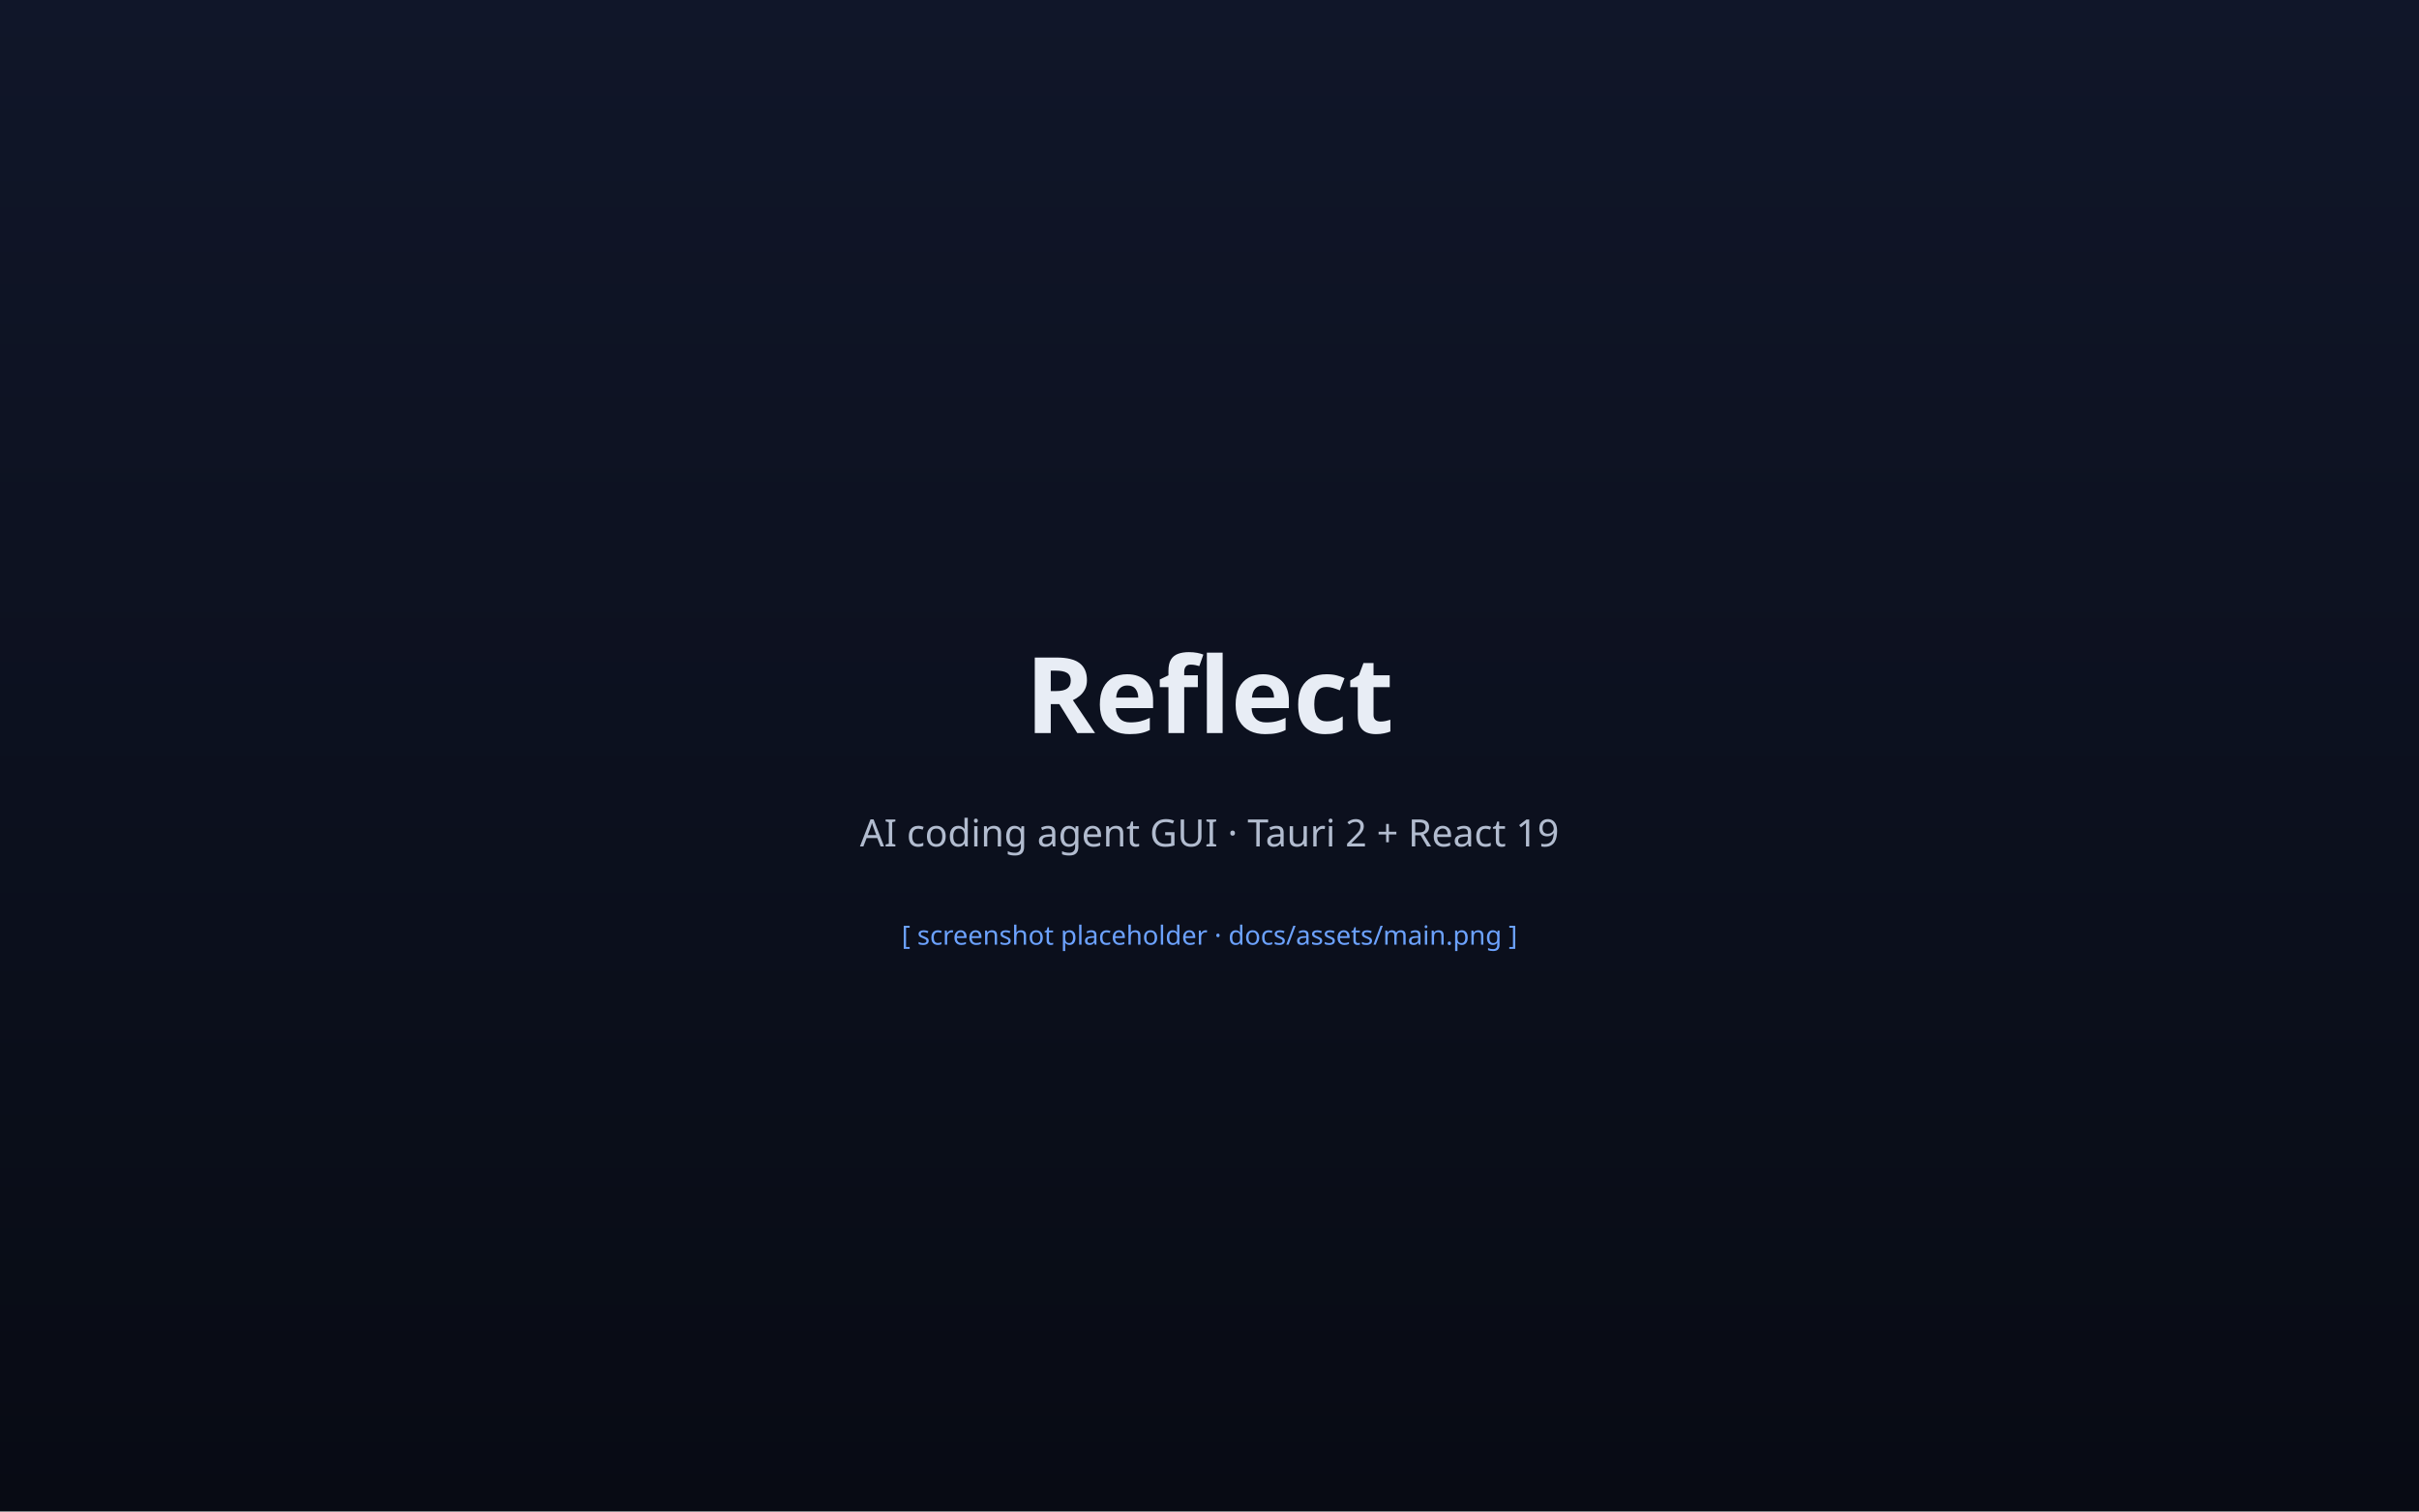
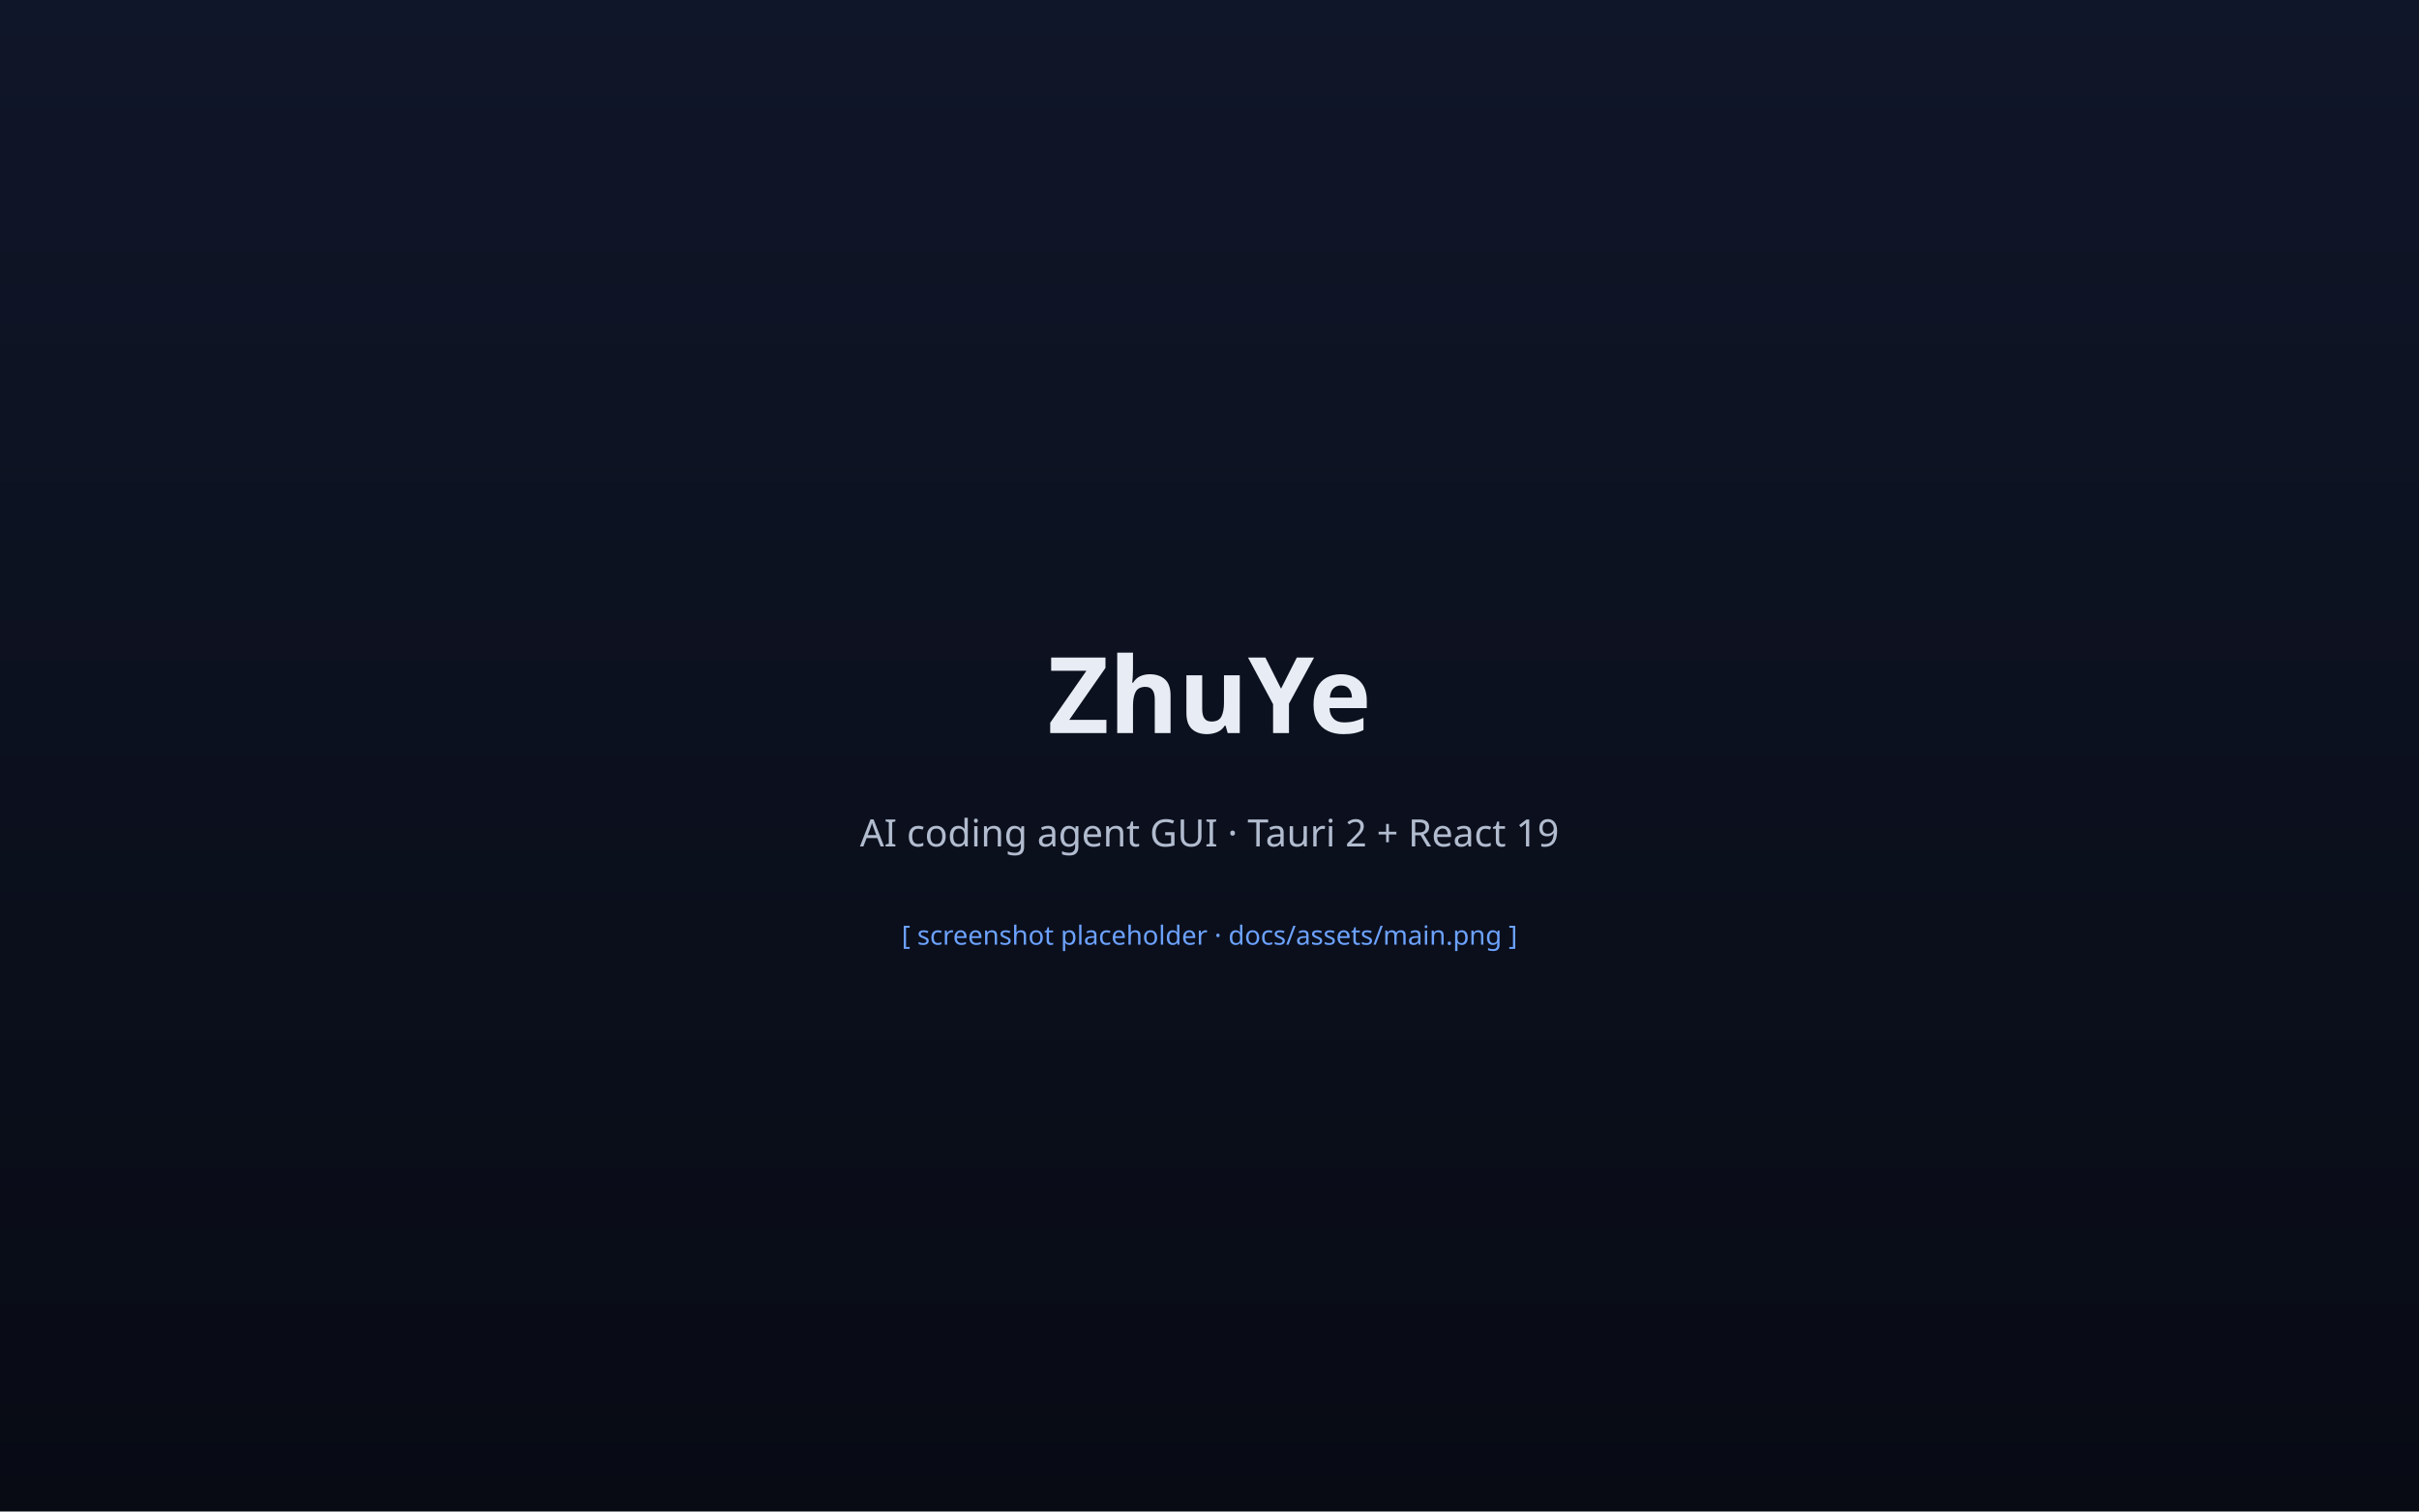
<svg xmlns="http://www.w3.org/2000/svg" width="1280" height="800" viewBox="0 0 1280 800">
  <defs>
    <linearGradient id="bg" x1="0" y1="0" x2="0" y2="1">
      <stop offset="0" stop-color="#101629" />
      <stop offset="1" stop-color="#080b14" />
    </linearGradient>
  </defs>
  <rect width="1280" height="800" fill="url(#bg)" />
  <g transform="translate(640 400)" text-anchor="middle" fill="#e8edf5" font-family="ui-sans-serif, system-ui">
-     <text y="-12" font-size="56" font-weight="700">Reflect</text>
+     <text y="-12" font-size="56" font-weight="700">ZhuYe</text>
    <text y="48" font-size="20" fill="#b2bccf">AI coding agent GUI · Tauri 2 + React 19</text>
    <text y="100" font-size="14" fill="#6ca2ff">[ screenshot placeholder · docs/assets/main.png ]</text>
  </g>
</svg>
